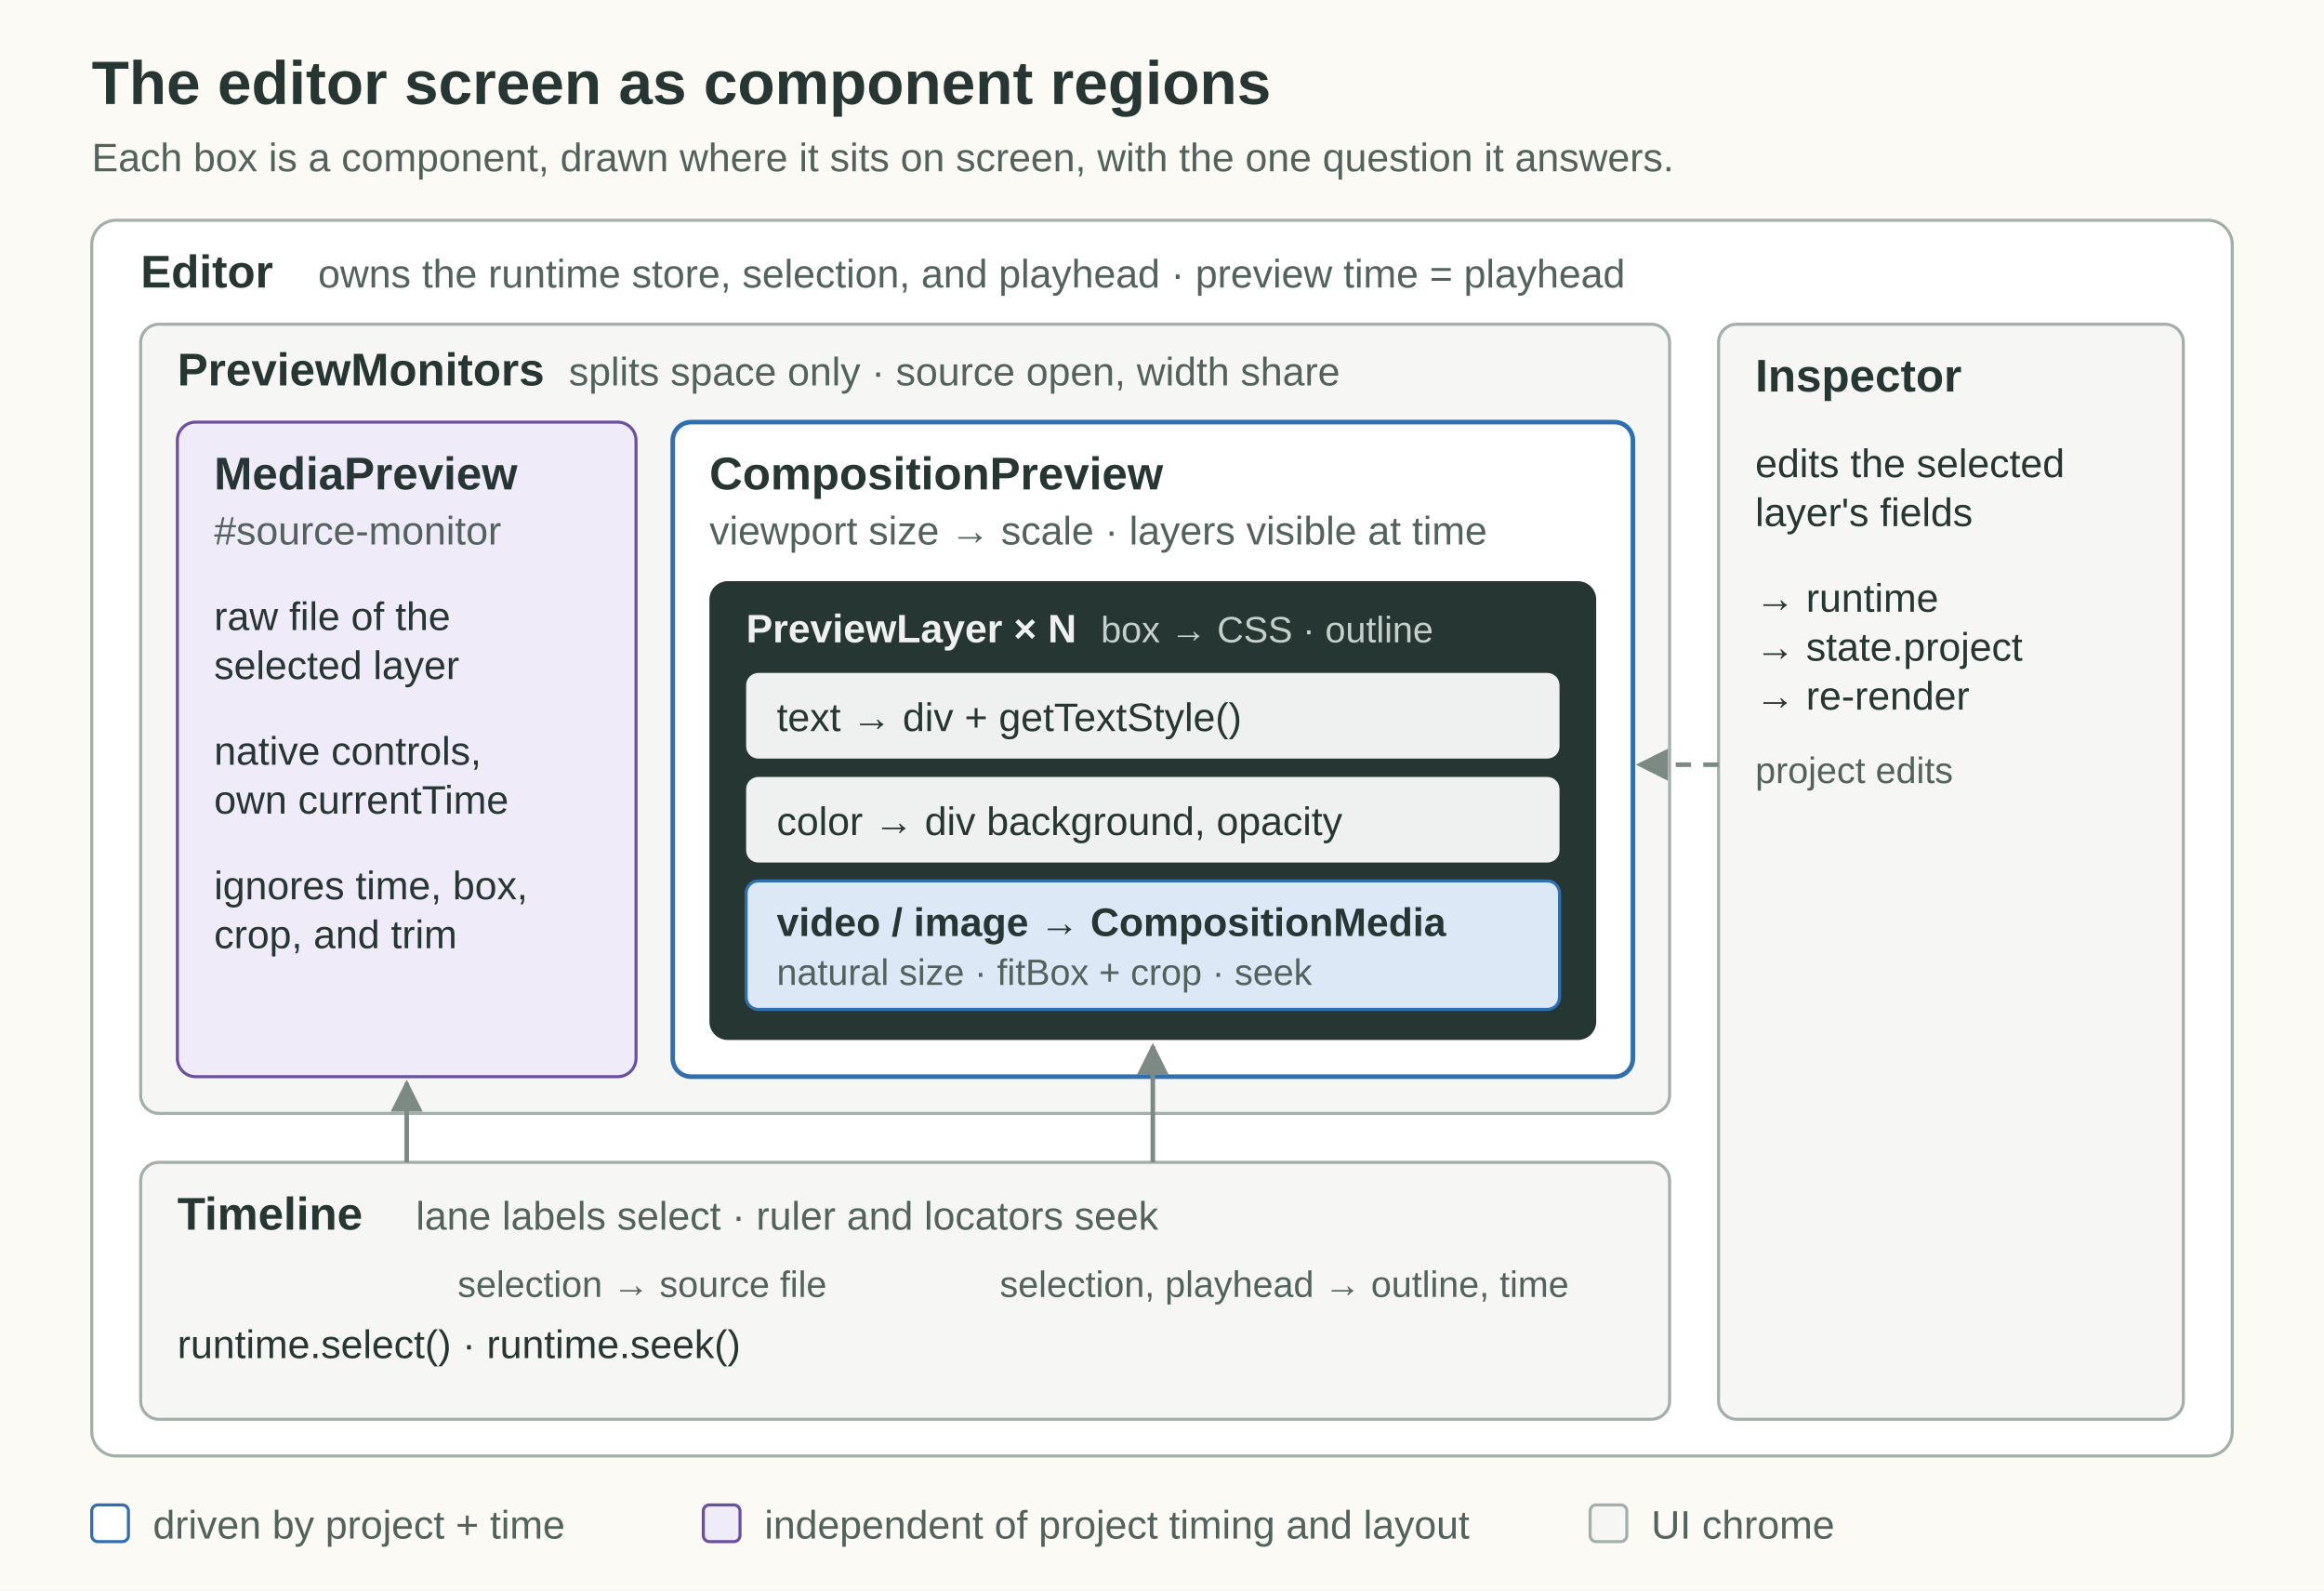
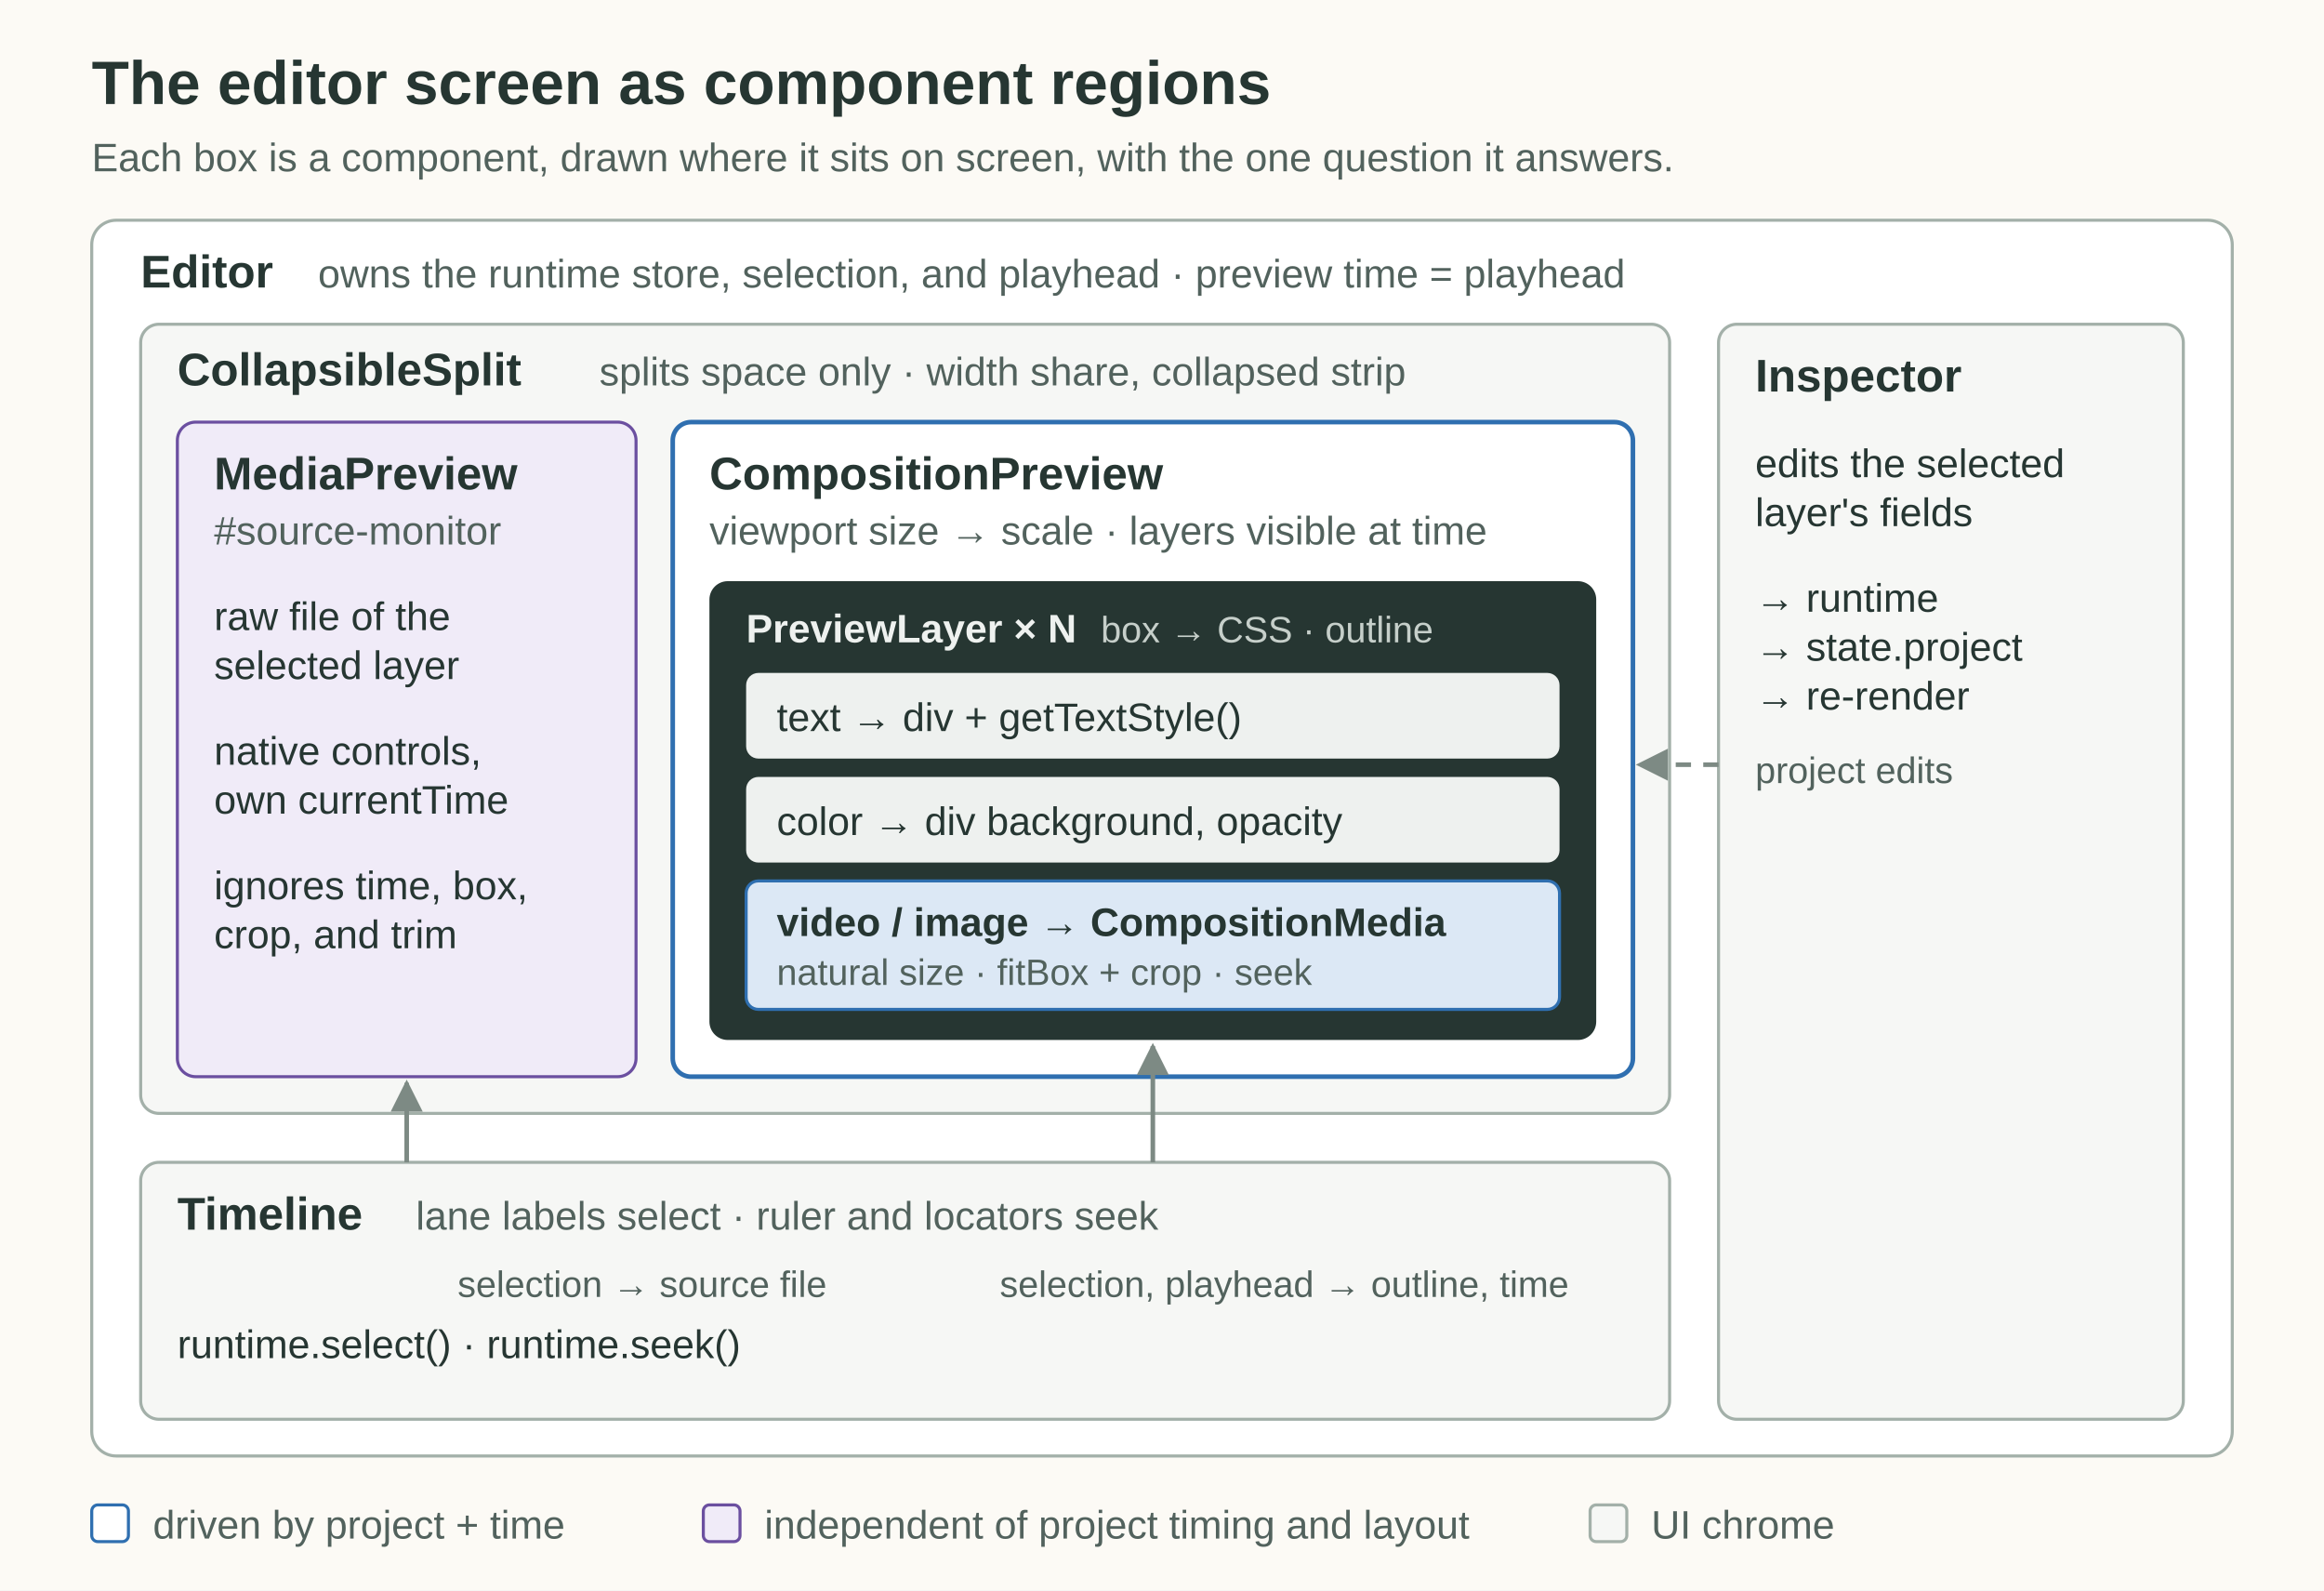
<svg xmlns="http://www.w3.org/2000/svg" width="760" height="520" viewBox="0 0 760 520" role="img" aria-labelledby="title desc">
  <defs>
    <marker id="arrow" viewBox="0 0 10 10" refX="9" refY="5" markerWidth="7" markerHeight="7" orient="auto-start-reverse">
      <path d="M0,0 L10,5 L0,10 z" fill="#7d8a84" />
    </marker>
  </defs>
  <rect width="760" height="520" fill="#fcfaf5" />
  <g font-family="Arial,sans-serif" font-size="15" fill="#263632">
    <text x="30" y="34" font-size="20" font-weight="700">The editor screen as component regions</text>
    <text x="30" y="56" font-size="13" fill="#52625d">Each box is a component, drawn where it sits on screen, with the one question it answers.</text>
    <rect x="30" y="72" width="700" height="404" rx="8" fill="#ffffff" stroke="#a3b0a9" />
    <text x="46" y="94" font-weight="700">Editor</text>
    <text x="104" y="94" font-size="13" fill="#52625d">owns the runtime store, selection, and playhead · preview time = playhead</text>
    <rect x="46" y="106" width="500" height="258" rx="6" fill="#f6f7f5" stroke="#a3b0a9" />
-     <text x="58" y="126" font-weight="700">PreviewMonitors</text>
-     <text x="186" y="126" font-size="13" fill="#52625d">splits space only · source open, width share</text>
+     <text x="58" y="126" font-weight="700">CollapsibleSplit</text>
+     <text x="196" y="126" font-size="13" fill="#52625d">splits space only · width share, collapsed strip</text>
    <rect x="58" y="138" width="150" height="214" rx="6" fill="#f0ebf8" stroke="#6b4fa0" />
    <text x="70" y="160" font-weight="700">MediaPreview</text>
    <text x="70" y="178" font-size="13" fill="#52625d">#source-monitor</text>
    <text x="70" y="206" font-size="13">raw file of the</text>
    <text x="70" y="222" font-size="13">selected layer</text>
    <text x="70" y="250" font-size="13">native controls,</text>
    <text x="70" y="266" font-size="13">own currentTime</text>
    <text x="70" y="294" font-size="13">ignores time, box,</text>
    <text x="70" y="310" font-size="13">crop, and trim</text>
    <rect x="220" y="138" width="314" height="214" rx="6" fill="#ffffff" stroke="#2f6fb0" stroke-width="1.5" />
    <text x="232" y="160" font-weight="700">CompositionPreview</text>
    <text x="232" y="178" font-size="13" fill="#52625d">viewport size → scale · layers visible at time</text>
    <rect x="232" y="190" width="290" height="150" rx="6" fill="#263632" />
    <text x="244" y="210" font-size="13" fill="#eef1ef" font-weight="700">PreviewLayer × N</text>
    <text x="360" y="210" font-size="12" fill="#c6cfca">box → CSS · outline</text>
    <rect x="244" y="220" width="266" height="28" rx="4" fill="#eef1ef" />
    <text x="254" y="239" font-size="13">text → div + getTextStyle()</text>
    <rect x="244" y="254" width="266" height="28" rx="4" fill="#eef1ef" />
    <text x="254" y="273" font-size="13">color → div background, opacity</text>
    <rect x="244" y="288" width="266" height="42" rx="4" fill="#dce8f5" stroke="#2f6fb0" />
    <text x="254" y="306" font-size="13" font-weight="700">video / image → CompositionMedia</text>
    <text x="254" y="322" font-size="12" fill="#52625d">natural size · fitBox + crop · seek</text>
    <rect x="46" y="380" width="500" height="84" rx="6" fill="#f6f7f5" stroke="#a3b0a9" />
    <text x="58" y="402" font-weight="700">Timeline</text>
    <text x="136" y="402" font-size="13" fill="#52625d">lane labels select · ruler and locators seek</text>
    <text x="58" y="444" font-size="13">runtime.select() · runtime.seek()</text>
    <rect x="562" y="106" width="152" height="358" rx="6" fill="#f6f7f5" stroke="#a3b0a9" />
    <text x="574" y="128" font-weight="700">Inspector</text>
    <text x="574" y="156" font-size="13">edits the selected</text>
    <text x="574" y="172" font-size="13">layer's fields</text>
    <text x="574" y="200" font-size="13">→ runtime</text>
    <text x="574" y="216" font-size="13">→ state.project</text>
    <text x="574" y="232" font-size="13">→ re-render</text>
    <path d="M133 380 V354" fill="none" stroke="#7d8a84" stroke-width="1.5" marker-end="url(#arrow)" />
    <path d="M377 380 V342" fill="none" stroke="#7d8a84" stroke-width="1.5" marker-end="url(#arrow)" />
    <text x="210" y="424" font-size="12" fill="#52625d" text-anchor="middle">selection → source file</text>
    <text x="420" y="424" font-size="12" fill="#52625d" text-anchor="middle">selection, playhead → outline, time</text>
    <path d="M562 250 H536" fill="none" stroke="#7d8a84" stroke-width="1.5" stroke-dasharray="5 4" marker-end="url(#arrow)" />
    <text x="574" y="256" font-size="12" fill="#52625d">project edits</text>
    <rect x="30" y="492" width="12" height="12" rx="2" fill="#ffffff" stroke="#2f6fb0" />
    <text x="50" y="503" font-size="13" fill="#52625d">driven by project + time</text>
    <rect x="230" y="492" width="12" height="12" rx="2" fill="#f0ebf8" stroke="#6b4fa0" />
    <text x="250" y="503" font-size="13" fill="#52625d">independent of project timing and layout</text>
    <rect x="520" y="492" width="12" height="12" rx="2" fill="#f6f7f5" stroke="#a3b0a9" />
    <text x="540" y="503" font-size="13" fill="#52625d">UI chrome</text>
  </g>
</svg>
